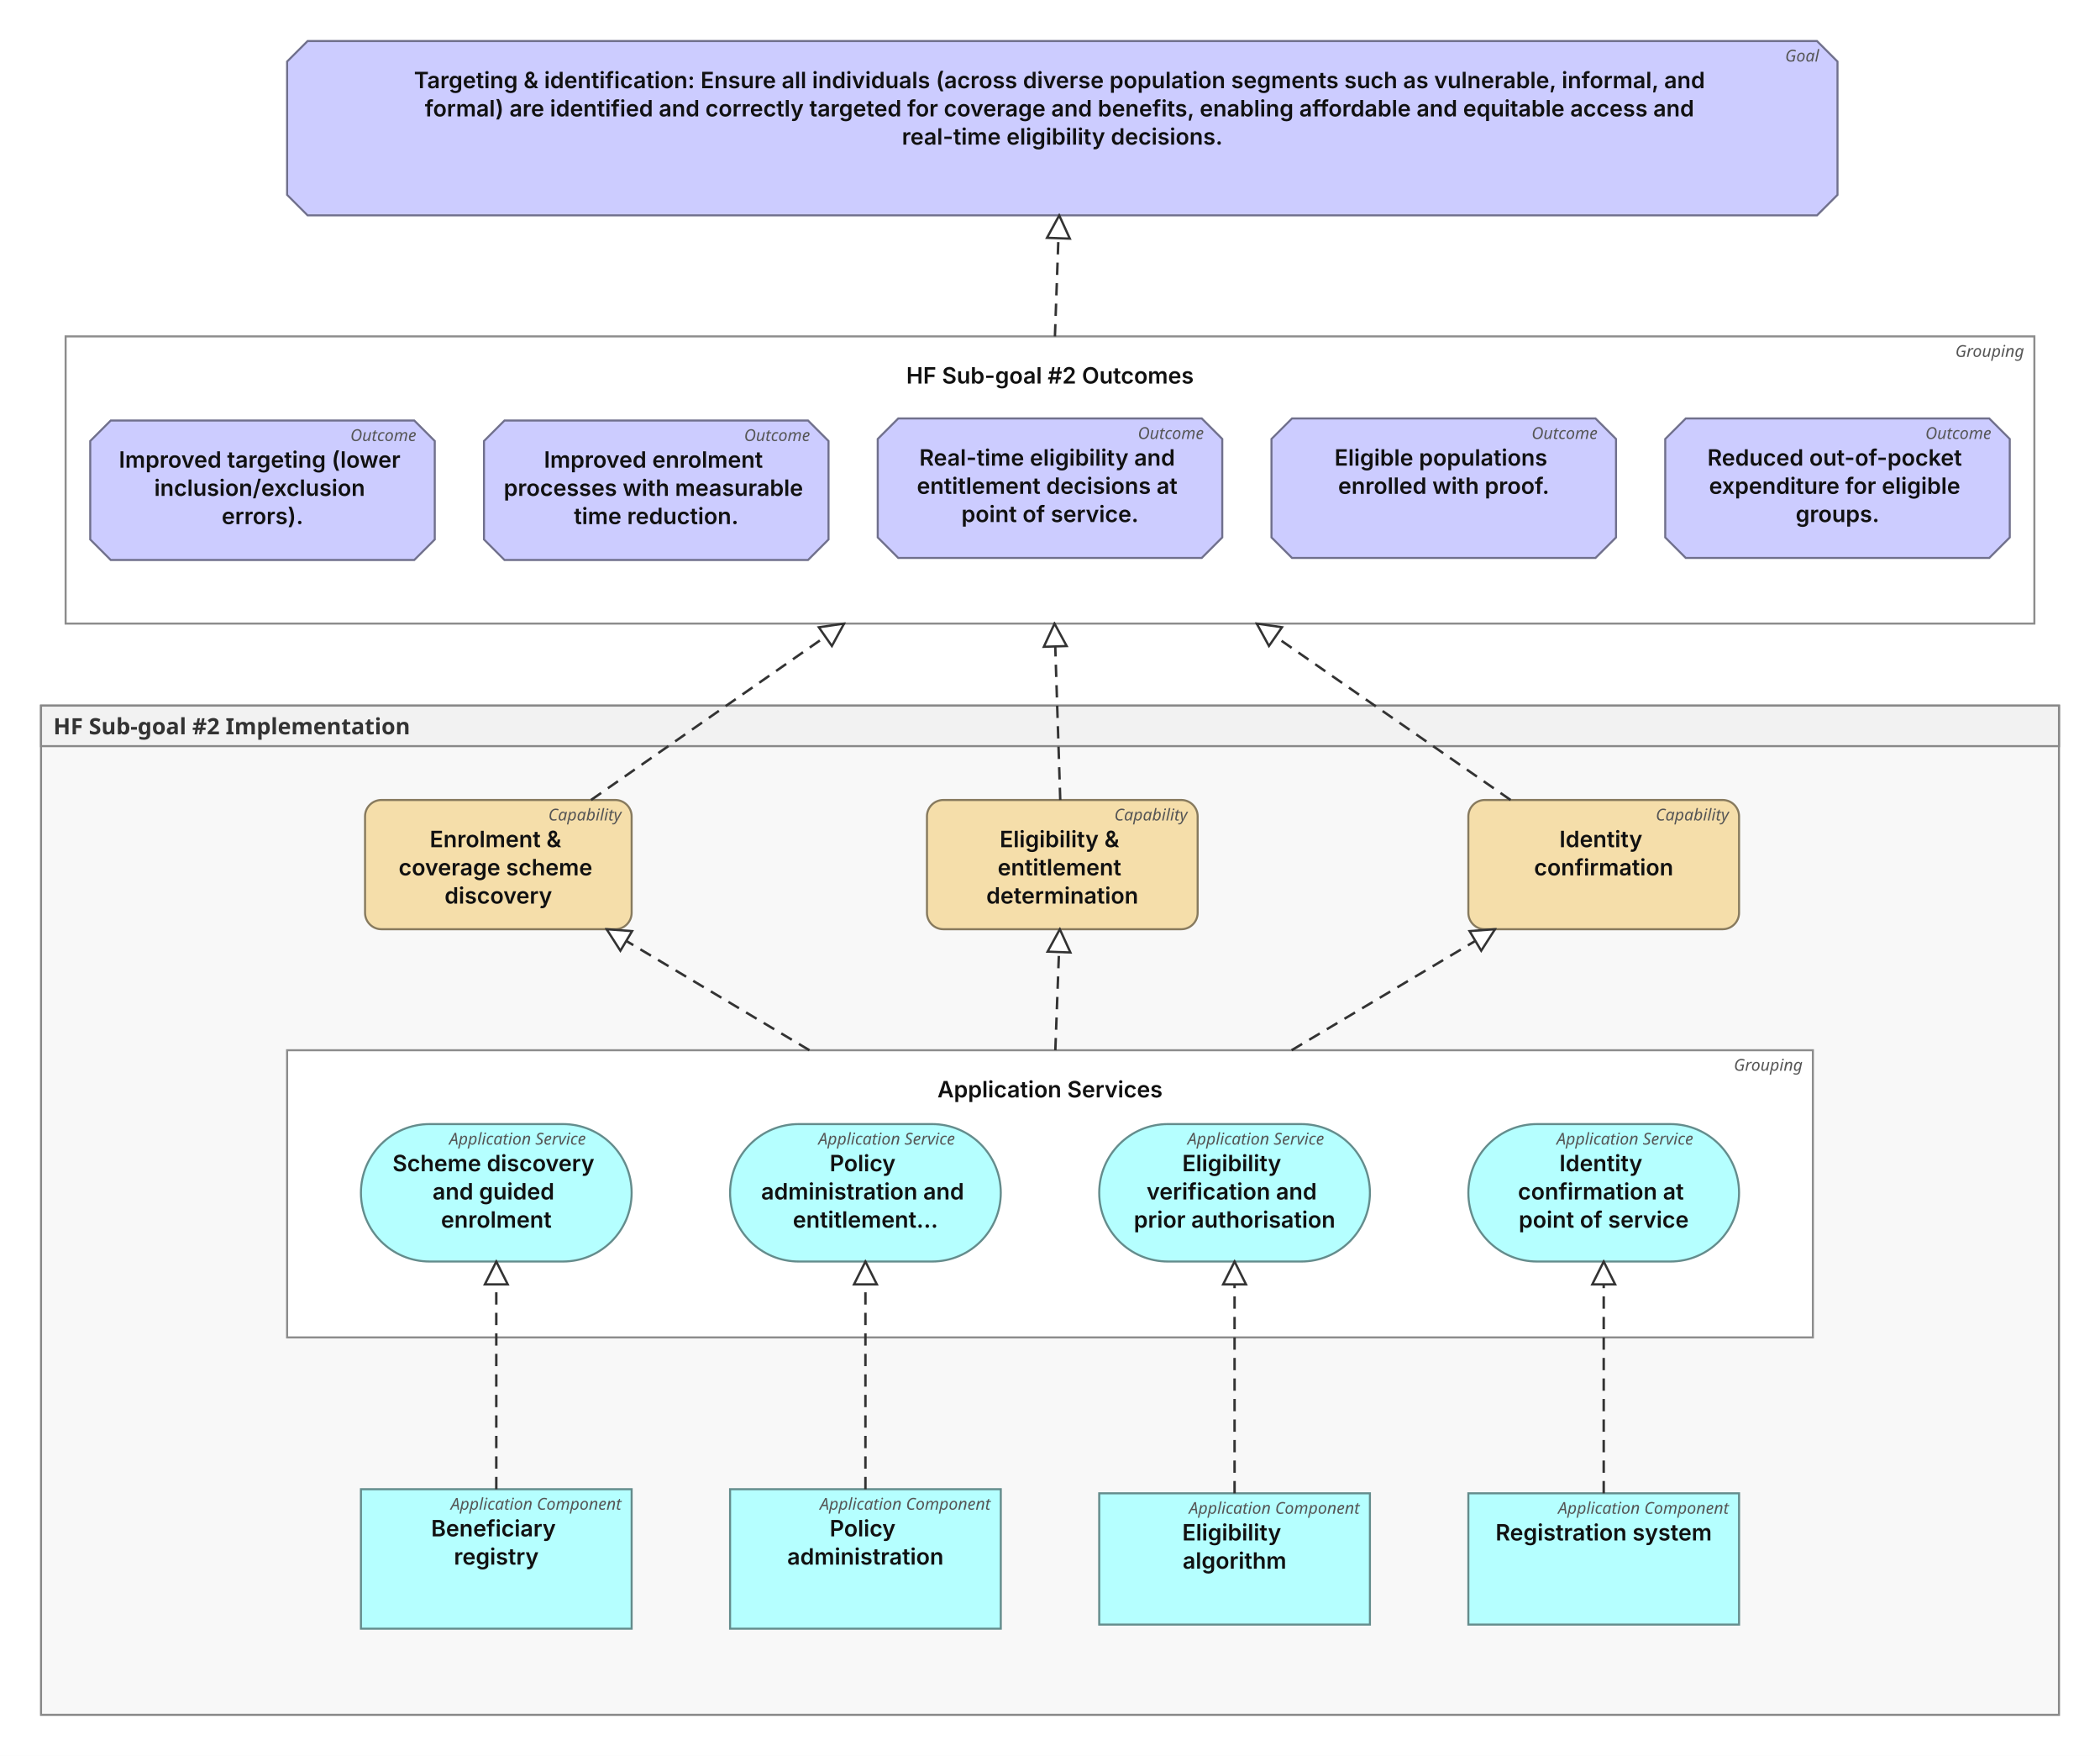
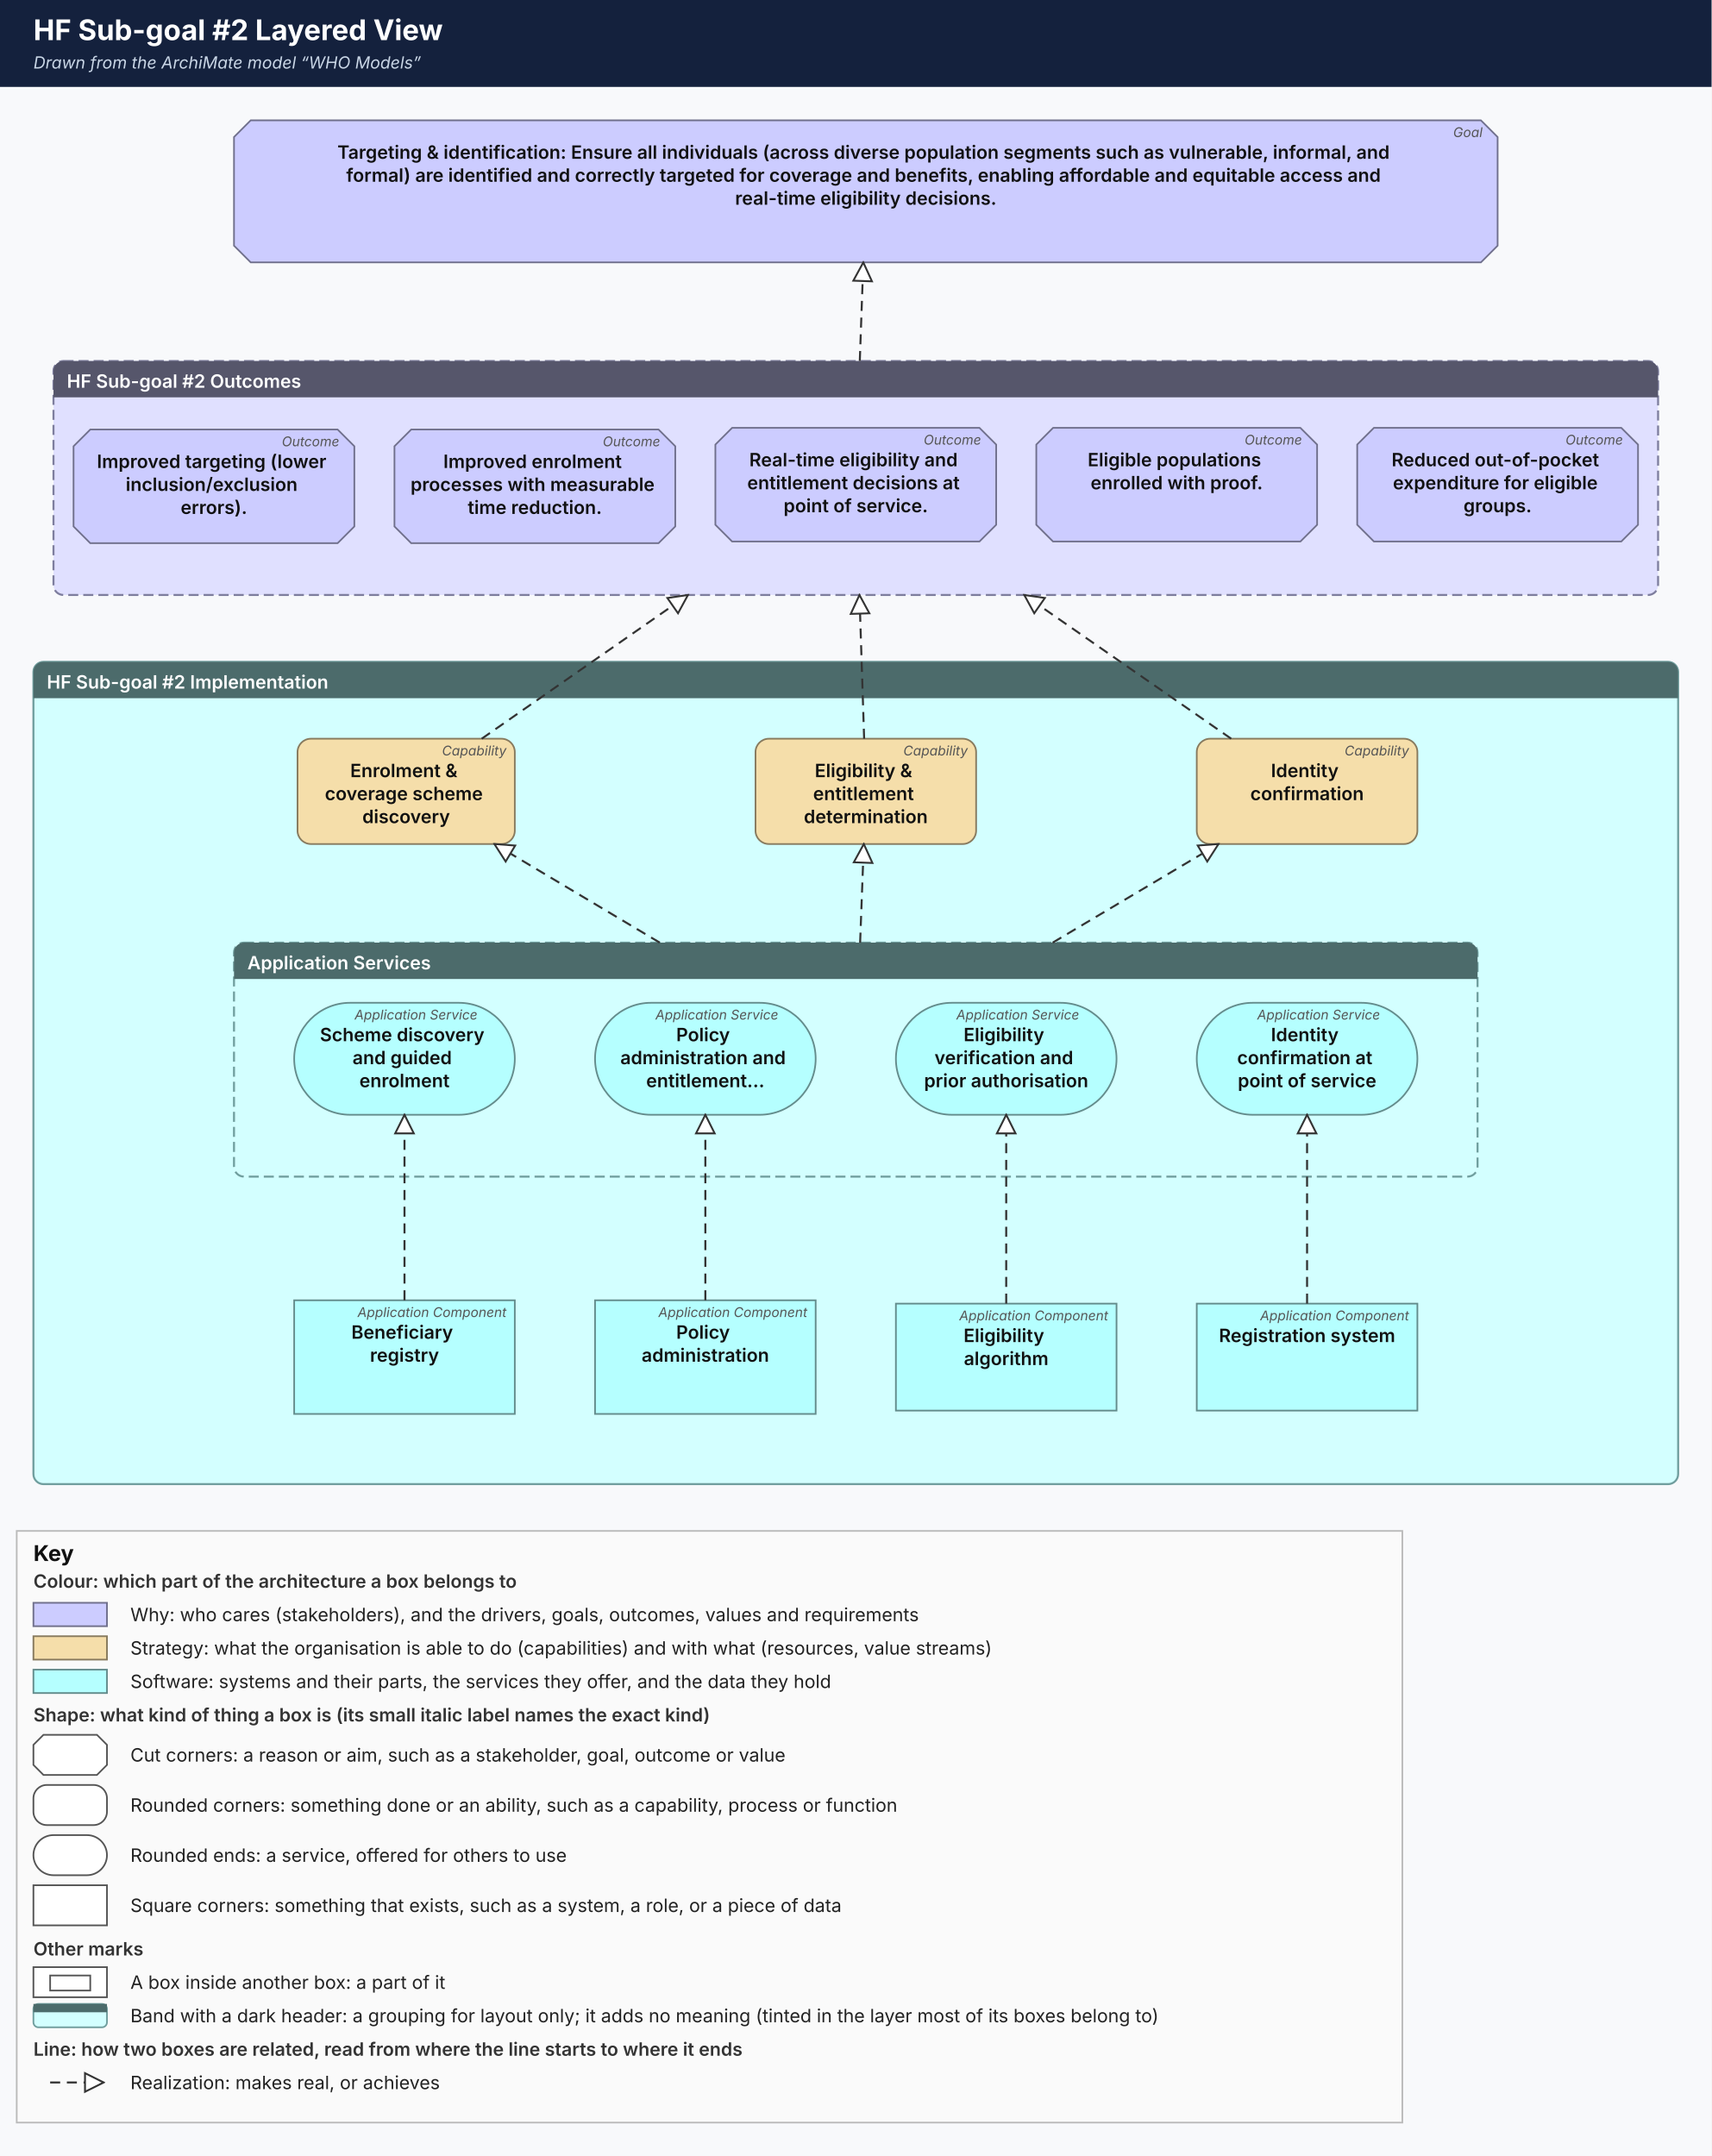
- <svg xmlns="http://www.w3.org/2000/svg" viewBox="28 28 1024 856" width="1024" height="856" role="img" aria-labelledby="av-title">
+ <svg xmlns="http://www.w3.org/2000/svg" viewBox="28 -24 1024 1290" width="1024" height="1290" role="img" aria-labelledby="av-title">
  <style>
- .av-name{font:600 11px system-ui,-apple-system,"Segoe UI",sans-serif;fill:#111}
- .av-type{font:italic 8px system-ui,sans-serif;fill:#555}
- .av-group{font:600 11px system-ui,sans-serif;fill:#333}
- .av-note{font:10px system-ui,sans-serif;fill:#222}
- .av-rel{font:9px system-ui,sans-serif;fill:#333;paint-order:stroke;stroke:#fff;stroke-width:3px}
+ .av-name{font:600 11px Inter, "Segoe UI", system-ui, -apple-system, Helvetica, Arial, sans-serif;fill:#111}
+ .av-type{font:italic 8px Inter, "Segoe UI", system-ui, -apple-system, Helvetica, Arial, sans-serif;fill:#555}
+ .av-group{font:600 11px Inter, "Segoe UI", system-ui, -apple-system, Helvetica, Arial, sans-serif;fill:#333}
+ .av-note{font:10px Inter, "Segoe UI", system-ui, -apple-system, Helvetica, Arial, sans-serif;fill:#222}
+ .av-key{font:11px Inter, "Segoe UI", system-ui, -apple-system, Helvetica, Arial, sans-serif;fill:#222}
+ .av-keyh{font:600 11px Inter, "Segoe UI", system-ui, -apple-system, Helvetica, Arial, sans-serif;fill:#333}
+ .av-keyt{font:700 13px Inter, "Segoe UI", system-ui, -apple-system, Helvetica, Arial, sans-serif;fill:#111}
+ .av-rel{font:9px Inter, "Segoe UI", system-ui, -apple-system, Helvetica, Arial, sans-serif;fill:#333;paint-order:stroke;stroke:#fff;stroke-width:3px}
a:hover rect,a:hover polygon,a:focus rect,a:focus polygon{stroke:#06c;stroke-width:2.5}
</style>
  <defs>
    <marker id="arrow-open" viewBox="0 0 12 12" refX="11" refY="6" markerWidth="11" markerHeight="11" orient="auto-start-reverse" markerUnits="userSpaceOnUse">
      <path d="M1 1 L11 6 L1 11" fill="none" stroke="#333" stroke-width="1.3" />
    </marker>
    <marker id="arrow-filled" viewBox="0 0 12 12" refX="11" refY="6" markerWidth="11" markerHeight="11" orient="auto-start-reverse" markerUnits="userSpaceOnUse">
      <path d="M1 1 L11 6 L1 11 Z" fill="#333" />
    </marker>
    <marker id="arrow-small" viewBox="0 0 10 10" refX="9" refY="5" markerWidth="8" markerHeight="8" orient="auto-start-reverse" markerUnits="userSpaceOnUse">
      <path d="M1 1 L9 5 L1 9" fill="none" stroke="#333" stroke-width="1.2" />
    </marker>
    <marker id="triangle-hollow" viewBox="0 0 14 14" refX="13" refY="7" markerWidth="13" markerHeight="13" orient="auto-start-reverse" markerUnits="userSpaceOnUse">
      <path d="M1 1 L13 7 L1 13 Z" fill="#fff" stroke="#333" stroke-width="1.2" />
    </marker>
    <marker id="diamond-filled" viewBox="0 0 16 10" refX="1" refY="5" markerWidth="16" markerHeight="10" orient="auto-start-reverse" markerUnits="userSpaceOnUse">
      <path d="M1 5 L8 1 L15 5 L8 9 Z" fill="#333" />
    </marker>
    <marker id="diamond-hollow" viewBox="0 0 16 10" refX="1" refY="5" markerWidth="16" markerHeight="10" orient="auto-start-reverse" markerUnits="userSpaceOnUse">
      <path d="M1 5 L8 1 L15 5 L8 9 Z" fill="#fff" stroke="#333" stroke-width="1.2" />
    </marker>
    <marker id="dot" viewBox="0 0 8 8" refX="4" refY="4" markerWidth="7" markerHeight="7" orient="auto" markerUnits="userSpaceOnUse">
      <circle cx="4" cy="4" r="3.2" fill="#333" />
    </marker>
    <pattern id="missing" width="8" height="8" patternUnits="userSpaceOnUse" patternTransform="rotate(45)">
      <rect width="8" height="8" fill="#fff" />
      <line x1="0" y1="0" x2="0" y2="8" stroke="#d33" stroke-width="2" />
    </pattern>
  </defs>
-   <rect x="28" y="28" width="1024" height="856" fill="#fff" />
-   <a href="../../../en/dpi-h-ra/archimate/0.2.0-draft.3/elements/id-b32cf0be367f438b8259d158433141ac/" target="_top">
+   <rect x="28" y="-24" width="1024" height="1290" fill="#f8f9fb" />
+   <rect x="28" y="-24" width="1024" height="52" fill="#14213d" />
+   <text x="48" y="0" style="font:700 17px Inter, &quot;Segoe UI&quot;, system-ui, -apple-system, Helvetica, Arial, sans-serif;fill:#fff">HF Sub-goal #2 Layered View</text>
+   <text x="48" y="17" style="font:italic 10px Inter, &quot;Segoe UI&quot;, system-ui, -apple-system, Helvetica, Arial, sans-serif;fill:#c9d6e6">Drawn from the ArchiMate model “WHO Models”</text>
+   <a href="../../../en/dpi-h-ra/archimate/0.2.0-draft.3/elements/targeting-identification-ensure-all-individuals-across/" target="_top">
    <polygon points="178,48 914,48 924,58 924,123 914,133 178,133 168,123 168,58" fill="#ccccff" stroke="#70708c" stroke-width="1" />
    <text class="av-type" x="915" y="58" text-anchor="end">Goal</text>
    <text class="av-name" x="546" y="71" text-anchor="middle">
      <tspan x="546" dy="0">Targeting &amp; identification: Ensure all individuals (across diverse population segments such as vulnerable, informal, and</tspan>
      <tspan x="546" dy="13.75">formal) are identified and correctly targeted for coverage and benefits, enabling affordable and equitable access and</tspan>
      <tspan x="546" dy="13.75">real-time eligibility decisions.</tspan>
    </text>
  </a>
-   <a href="../../../en/dpi-h-ra/archimate/0.2.0-draft.3/elements/id-5881019897b1418b8fa10baf5a1f3ca0/" target="_top">
-     <rect x="60" y="192" width="960" height="140" fill="#ffffff" stroke="#8c8c8c" stroke-width="1" />
-     <text class="av-type" x="1015" y="202" text-anchor="end">Grouping</text>
-     <text class="av-name" x="540" y="215" text-anchor="middle">
-       <tspan x="540" dy="0">HF Sub-goal #2 Outcomes</tspan>
-     </text>
-   </a>
-   <a href="../../../en/dpi-h-ra/archimate/0.2.0-draft.3/elements/id-4a402caf8306430586f9a29a550e9af0/" target="_top">
+   <a href="../../../en/dpi-h-ra/archimate/0.2.0-draft.3/elements/hf-sub-goal-2-outcomes/" target="_top">
+     <rect x="60" y="192" width="960" height="140" rx="6" fill="#e0e0ff" stroke="#7e7e9e" stroke-width="1.2" stroke-dasharray="6 3" />
+     <path d="M60 198 a6 6 0 0 1 6 -6 h948 a6 6 0 0 1 6 6 v15.75 h-960 z" fill="#56566b" />
+     <text class="av-group" x="68" y="208" style="fill:#fff">HF Sub-goal #2 Outcomes</text>
+   </a>
+   <a href="../../../en/dpi-h-ra/archimate/0.2.0-draft.3/elements/improved-targeting-lower-inclusion-exclusion-errors/" target="_top">
    <polygon points="82,233 230,233 240,243 240,291 230,301 82,301 72,291 72,243" fill="#ccccff" stroke="#70708c" stroke-width="1" />
    <text class="av-type" x="231" y="243" text-anchor="end">Outcome</text>
    <text class="av-name" x="156" y="256" text-anchor="middle">
      <tspan x="156" dy="0">Improved targeting (lower</tspan>
      <tspan x="156" dy="13.75">inclusion/exclusion</tspan>
      <tspan x="156" dy="13.75">errors).</tspan>
    </text>
  </a>
-   <a href="../../../en/dpi-h-ra/archimate/0.2.0-draft.3/elements/id-507c1fec69364428be1403deb271eb12/" target="_top">
+   <a href="../../../en/dpi-h-ra/archimate/0.2.0-draft.3/elements/improved-enrolment-processes-with-measurable-time-reduction/" target="_top">
    <polygon points="274,233 422,233 432,243 432,291 422,301 274,301 264,291 264,243" fill="#ccccff" stroke="#70708c" stroke-width="1" />
    <text class="av-type" x="423" y="243" text-anchor="end">Outcome</text>
    <text class="av-name" x="348" y="256" text-anchor="middle">
      <tspan x="348" dy="0">Improved enrolment</tspan>
      <tspan x="348" dy="13.75">processes with measurable</tspan>
      <tspan x="348" dy="13.75">time reduction.</tspan>
    </text>
  </a>
-   <a href="../../../en/dpi-h-ra/archimate/0.2.0-draft.3/elements/id-3a33b96c0e6a4fdeb1a961f9fe16cb01/" target="_top">
+   <a href="../../../en/dpi-h-ra/archimate/0.2.0-draft.3/elements/real-time-eligibility-and-entitlement-decisions-at-point-of/" target="_top">
    <polygon points="466,232 614,232 624,242 624,290 614,300 466,300 456,290 456,242" fill="#ccccff" stroke="#70708c" stroke-width="1" />
    <text class="av-type" x="615" y="242" text-anchor="end">Outcome</text>
    <text class="av-name" x="540" y="255" text-anchor="middle">
      <tspan x="540" dy="0">Real-time eligibility and</tspan>
      <tspan x="540" dy="13.75">entitlement decisions at</tspan>
      <tspan x="540" dy="13.75">point of service.</tspan>
    </text>
  </a>
-   <a href="../../../en/dpi-h-ra/archimate/0.2.0-draft.3/elements/id-20b2188947024773aa8c648f7e692ec9/" target="_top">
+   <a href="../../../en/dpi-h-ra/archimate/0.2.0-draft.3/elements/eligible-populations-enrolled-with-proof/" target="_top">
    <polygon points="658,232 806,232 816,242 816,290 806,300 658,300 648,290 648,242" fill="#ccccff" stroke="#70708c" stroke-width="1" />
    <text class="av-type" x="807" y="242" text-anchor="end">Outcome</text>
    <text class="av-name" x="732" y="255" text-anchor="middle">
      <tspan x="732" dy="0">Eligible populations</tspan>
      <tspan x="732" dy="13.75">enrolled with proof.</tspan>
    </text>
  </a>
-   <a href="../../../en/dpi-h-ra/archimate/0.2.0-draft.3/elements/id-388a6892b161449e93369246877e6ab6/" target="_top">
+   <a href="../../../en/dpi-h-ra/archimate/0.2.0-draft.3/elements/reduced-out-of-pocket-expenditure-for-eligible-groups/" target="_top">
    <polygon points="850,232 998,232 1008,242 1008,290 998,300 850,300 840,290 840,242" fill="#ccccff" stroke="#70708c" stroke-width="1" />
    <text class="av-type" x="999" y="242" text-anchor="end">Outcome</text>
    <text class="av-name" x="924" y="255" text-anchor="middle">
      <tspan x="924" dy="0">Reduced out-of-pocket</tspan>
      <tspan x="924" dy="13.75">expenditure for eligible</tspan>
      <tspan x="924" dy="13.75">groups.</tspan>
    </text>
  </a>
  <g class="av-g">
-     <rect x="48" y="372" width="984" height="492" fill="#f2f2f2" fill-opacity=".55" stroke="#888" />
-     <rect x="48" y="372" width="984" height="19.75" fill="#f2f2f2" stroke="#888" />
-     <text class="av-group" x="54" y="386">HF Sub-goal #2 Implementation</text>
+     <rect x="48" y="372" width="984" height="492" rx="6" fill="#d3ffff" stroke="#709e9e" stroke-width="1.2" />
+     <path d="M48 378 a6 6 0 0 1 6 -6 h972 a6 6 0 0 1 6 6 v15.75 h-984 z" fill="#4c6b6b" />
+     <text class="av-group" x="56" y="388" style="fill:#fff">HF Sub-goal #2 Implementation</text>
  </g>
-   <a href="../../../en/dpi-h-ra/archimate/0.2.0-draft.3/elements/id-55dacb2aa4fa470d97271d45c18c36f5/" target="_top">
+   <a href="../../../en/dpi-h-ra/archimate/0.2.0-draft.3/elements/enrolment-coverage-scheme-discovery/" target="_top">
    <rect x="206" y="418" width="130" height="63" rx="8" fill="#f5deaa" stroke="#877a5e" stroke-width="1" />
    <text class="av-type" x="331" y="428" text-anchor="end">Capability</text>
    <text class="av-name" x="271" y="441" text-anchor="middle">
      <tspan x="271" dy="0">Enrolment &amp;</tspan>
      <tspan x="271" dy="13.75">coverage scheme</tspan>
      <tspan x="271" dy="13.75">discovery</tspan>
    </text>
  </a>
-   <a href="../../../en/dpi-h-ra/archimate/0.2.0-draft.3/elements/id-0baf33f8ff1a4e6fa384a8ca19c655e2/" target="_top">
+   <a href="../../../en/dpi-h-ra/archimate/0.2.0-draft.3/elements/eligibility-entitlement-determination/" target="_top">
    <rect x="480" y="418" width="132" height="63" rx="8" fill="#f5deaa" stroke="#877a5e" stroke-width="1" />
    <text class="av-type" x="607" y="428" text-anchor="end">Capability</text>
    <text class="av-name" x="546" y="441" text-anchor="middle">
      <tspan x="546" dy="0">Eligibility &amp;</tspan>
      <tspan x="546" dy="13.75">entitlement</tspan>
      <tspan x="546" dy="13.75">determination</tspan>
    </text>
  </a>
-   <a href="../../../en/dpi-h-ra/archimate/0.2.0-draft.3/elements/id-a881b8885e964802978fea3389cd2d14/" target="_top">
+   <a href="../../../en/dpi-h-ra/archimate/0.2.0-draft.3/elements/identity-confirmation/" target="_top">
    <rect x="744" y="418" width="132" height="63" rx="8" fill="#f5deaa" stroke="#877a5e" stroke-width="1" />
    <text class="av-type" x="871" y="428" text-anchor="end">Capability</text>
    <text class="av-name" x="810" y="441" text-anchor="middle">
      <tspan x="810" dy="0">Identity</tspan>
      <tspan x="810" dy="13.75">confirmation</tspan>
    </text>
  </a>
-   <a href="../../../en/dpi-h-ra/archimate/0.2.0-draft.3/elements/id-758908fe08d0465887302a222fb38e38/" target="_top">
-     <rect x="168" y="540" width="744" height="140" fill="#ffffff" stroke="#8c8c8c" stroke-width="1" />
-     <text class="av-type" x="907" y="550" text-anchor="end">Grouping</text>
-     <text class="av-name" x="540" y="563" text-anchor="middle">
-       <tspan x="540" dy="0">Application Services</tspan>
-     </text>
-   </a>
-   <a href="../../../en/dpi-h-ra/archimate/0.2.0-draft.3/elements/id-79828bb6d535462d9e93ac70226a1518/" target="_top">
+   <a href="../../../en/dpi-h-ra/archimate/0.2.0-draft.3/elements/application-services-7589/" target="_top">
+     <rect x="168" y="540" width="744" height="140" rx="6" fill="#d3ffff" stroke="#709e9e" stroke-width="1.2" stroke-dasharray="6 3" />
+     <path d="M168 546 a6 6 0 0 1 6 -6 h732 a6 6 0 0 1 6 6 v15.75 h-744 z" fill="#4c6b6b" />
+     <text class="av-group" x="176" y="556" style="fill:#fff">Application Services</text>
+   </a>
+   <a href="../../../en/dpi-h-ra/archimate/0.2.0-draft.3/elements/scheme-discovery-and-guided-enrolment/" target="_top">
    <rect x="204" y="576" width="132" height="67" rx="33.5" fill="#b5ffff" stroke="#648c8c" stroke-width="1" />
    <text class="av-type" x="313.667" y="586" text-anchor="end">Application Service</text>
    <text class="av-name" x="270" y="599" text-anchor="middle">
      <tspan x="270" dy="0">Scheme discovery</tspan>
      <tspan x="270" dy="13.75">and guided</tspan>
      <tspan x="270" dy="13.75">enrolment</tspan>
    </text>
  </a>
-   <a href="../../../en/dpi-h-ra/archimate/0.2.0-draft.3/elements/id-7d11210d5ac74007a0fac917362b784e/" target="_top">
+   <a href="../../../en/dpi-h-ra/archimate/0.2.0-draft.3/elements/policy-administration-and-entitlement-management/" target="_top">
    <rect x="384" y="576" width="132" height="67" rx="33.5" fill="#b5ffff" stroke="#648c8c" stroke-width="1" />
    <text class="av-type" x="493.667" y="586" text-anchor="end">Application Service</text>
    <text class="av-name" x="450" y="599" text-anchor="middle">
      <tspan x="450" dy="0">Policy</tspan>
      <tspan x="450" dy="13.75">administration and</tspan>
      <tspan x="450" dy="13.75">entitlement…</tspan>
    </text>
  </a>
-   <a href="../../../en/dpi-h-ra/archimate/0.2.0-draft.3/elements/id-ee10c177e89b459f8879559cccb3d6ae/" target="_top">
+   <a href="../../../en/dpi-h-ra/archimate/0.2.0-draft.3/elements/eligibility-verification-and-prior-authorisation/" target="_top">
    <rect x="564" y="576" width="132" height="67" rx="33.5" fill="#b5ffff" stroke="#648c8c" stroke-width="1" />
    <text class="av-type" x="673.667" y="586" text-anchor="end">Application Service</text>
    <text class="av-name" x="630" y="599" text-anchor="middle">
      <tspan x="630" dy="0">Eligibility</tspan>
      <tspan x="630" dy="13.75">verification and</tspan>
      <tspan x="630" dy="13.75">prior authorisation</tspan>
    </text>
  </a>
-   <a href="../../../en/dpi-h-ra/archimate/0.2.0-draft.3/elements/id-9b72606111db4baea8bbf6f7aa90d642/" target="_top">
+   <a href="../../../en/dpi-h-ra/archimate/0.2.0-draft.3/elements/identity-confirmation-at-point-of-service/" target="_top">
    <rect x="744" y="576" width="132" height="67" rx="33.5" fill="#b5ffff" stroke="#648c8c" stroke-width="1" />
    <text class="av-type" x="853.667" y="586" text-anchor="end">Application Service</text>
    <text class="av-name" x="810" y="599" text-anchor="middle">
      <tspan x="810" dy="0">Identity</tspan>
      <tspan x="810" dy="13.75">confirmation at</tspan>
      <tspan x="810" dy="13.75">point of service</tspan>
    </text>
  </a>
-   <a href="../../../en/dpi-h-ra/archimate/0.2.0-draft.3/elements/id-31a45de76b9048558162e34136439145/" target="_top">
+   <a href="../../../en/dpi-h-ra/archimate/0.2.0-draft.3/elements/beneficiary-registry/" target="_top">
    <rect x="204" y="754" width="132" height="68" fill="#b5ffff" stroke="#648c8c" stroke-width="1" />
    <text class="av-type" x="331" y="764" text-anchor="end">Application Component</text>
    <text class="av-name" x="270" y="777" text-anchor="middle">
      <tspan x="270" dy="0">Beneficiary</tspan>
      <tspan x="270" dy="13.75">registry</tspan>
    </text>
  </a>
-   <a href="../../../en/dpi-h-ra/archimate/0.2.0-draft.3/elements/id-aa661707cbea484e831cb50e7a49d3ee/" target="_top">
+   <a href="../../../en/dpi-h-ra/archimate/0.2.0-draft.3/elements/policy-administration/" target="_top">
    <rect x="384" y="754" width="132" height="68" fill="#b5ffff" stroke="#648c8c" stroke-width="1" />
    <text class="av-type" x="511" y="764" text-anchor="end">Application Component</text>
    <text class="av-name" x="450" y="777" text-anchor="middle">
      <tspan x="450" dy="0">Policy</tspan>
      <tspan x="450" dy="13.75">administration</tspan>
    </text>
  </a>
-   <a href="../../../en/dpi-h-ra/archimate/0.2.0-draft.3/elements/id-f98a1d7b0e1b431390c4fc5d64984d8b/" target="_top">
+   <a href="../../../en/dpi-h-ra/archimate/0.2.0-draft.3/elements/registration-system/" target="_top">
    <rect x="744" y="756" width="132" height="64" fill="#b5ffff" stroke="#648c8c" stroke-width="1" />
    <text class="av-type" x="871" y="766" text-anchor="end">Application Component</text>
    <text class="av-name" x="810" y="779" text-anchor="middle">
      <tspan x="810" dy="0">Registration system</tspan>
    </text>
  </a>
-   <a href="../../../en/dpi-h-ra/archimate/0.2.0-draft.3/elements/id-f3a489f5a5ad40a6b9ec47430ab84fa8/" target="_top">
+   <a href="../../../en/dpi-h-ra/archimate/0.2.0-draft.3/elements/eligibility-algorithm/" target="_top">
    <rect x="564" y="756" width="132" height="64" fill="#b5ffff" stroke="#648c8c" stroke-width="1" />
    <text class="av-type" x="691" y="766" text-anchor="end">Application Component</text>
    <text class="av-name" x="630" y="779" text-anchor="middle">
      <tspan x="630" dy="0">Eligibility</tspan>
      <tspan x="630" dy="13.75">algorithm</tspan>
    </text>
  </a>
  <a href="../../../en/dpi-h-ra/archimate/0.2.0-draft.3/relationships/id-5fe55ca4d3c841f39bb782653e0b37a4/" target="_top">
    <path d="M542.4 192 L544.5 133" fill="none" stroke="#333" stroke-width="1.2" stroke-dasharray="6 4" marker-end="url(#triangle-hollow)" />
    <path d="M542.4 192 L544.5 133" fill="none" stroke="transparent" stroke-width="8" />
  </a>
  <a href="../../../en/dpi-h-ra/archimate/0.2.0-draft.3/relationships/id-2b285b9b89b34dabb72fa7b6aa31adc3/" target="_top">
    <path d="M316.2 418 L439.6 332" fill="none" stroke="#333" stroke-width="1.2" stroke-dasharray="6 4" marker-end="url(#triangle-hollow)" />
    <path d="M316.2 418 L439.6 332" fill="none" stroke="transparent" stroke-width="8" />
  </a>
  <a href="../../../en/dpi-h-ra/archimate/0.2.0-draft.3/relationships/id-7114bf9b8070425f849fc56b9efdff88/" target="_top">
    <path d="M545 418 L542.2 332" fill="none" stroke="#333" stroke-width="1.2" stroke-dasharray="6 4" marker-end="url(#triangle-hollow)" />
    <path d="M545 418 L542.2 332" fill="none" stroke="transparent" stroke-width="8" />
  </a>
  <a href="../../../en/dpi-h-ra/archimate/0.2.0-draft.3/relationships/id-38ab80f2b920468a9a0fb9476f814a32/" target="_top">
    <path d="M764.6 418 L640.8 332" fill="none" stroke="#333" stroke-width="1.2" stroke-dasharray="6 4" marker-end="url(#triangle-hollow)" />
    <path d="M764.6 418 L640.8 332" fill="none" stroke="transparent" stroke-width="8" />
  </a>
  <a href="../../../en/dpi-h-ra/archimate/0.2.0-draft.3/relationships/id-794b5564286743419261ab3c64f9ecc2/" target="_top">
    <path d="M422.7 540 L323.8 481" fill="none" stroke="#333" stroke-width="1.2" stroke-dasharray="6 4" marker-end="url(#triangle-hollow)" />
    <path d="M422.7 540 L323.8 481" fill="none" stroke="transparent" stroke-width="8" />
  </a>
  <a href="../../../en/dpi-h-ra/archimate/0.2.0-draft.3/relationships/id-22e42ea4bb424a3f9511f856a2ce0807/" target="_top">
    <path d="M542.6 540 L544.8 481" fill="none" stroke="#333" stroke-width="1.2" stroke-dasharray="6 4" marker-end="url(#triangle-hollow)" />
    <path d="M542.6 540 L544.8 481" fill="none" stroke="transparent" stroke-width="8" />
  </a>
  <a href="../../../en/dpi-h-ra/archimate/0.2.0-draft.3/relationships/id-b682ddfcdb0d4b3695a302f2b9cb9636/" target="_top">
    <path d="M657.8 540 L757 481" fill="none" stroke="#333" stroke-width="1.2" stroke-dasharray="6 4" marker-end="url(#triangle-hollow)" />
    <path d="M657.8 540 L757 481" fill="none" stroke="transparent" stroke-width="8" />
  </a>
  <a href="../../../en/dpi-h-ra/archimate/0.2.0-draft.3/relationships/id-01f57241afde48e1b6f4399a05b3d897/" target="_top">
    <path d="M270 754 L270 643" fill="none" stroke="#333" stroke-width="1.2" stroke-dasharray="6 4" marker-end="url(#triangle-hollow)" />
    <path d="M270 754 L270 643" fill="none" stroke="transparent" stroke-width="8" />
  </a>
  <a href="../../../en/dpi-h-ra/archimate/0.2.0-draft.3/relationships/id-ee70fb292d6f4ee0834865ea7c2e48bb/" target="_top">
    <path d="M450 754 L450 643" fill="none" stroke="#333" stroke-width="1.2" stroke-dasharray="6 4" marker-end="url(#triangle-hollow)" />
    <path d="M450 754 L450 643" fill="none" stroke="transparent" stroke-width="8" />
  </a>
  <a href="../../../en/dpi-h-ra/archimate/0.2.0-draft.3/relationships/id-4fa4d71a5fdf42cfa9d3f87128feb491/" target="_top">
    <path d="M810 756 L810 643" fill="none" stroke="#333" stroke-width="1.2" stroke-dasharray="6 4" marker-end="url(#triangle-hollow)" />
    <path d="M810 756 L810 643" fill="none" stroke="transparent" stroke-width="8" />
  </a>
  <a href="../../../en/dpi-h-ra/archimate/0.2.0-draft.3/relationships/id-3fe66a79f20645279c8945a9d5c8e4cb/" target="_top">
    <path d="M630 756 L630 643" fill="none" stroke="#333" stroke-width="1.2" stroke-dasharray="6 4" marker-end="url(#triangle-hollow)" />
    <path d="M630 756 L630 643" fill="none" stroke="transparent" stroke-width="8" />
  </a>
+   <g class="av-legend">
+     <rect x="38" y="892" width="829" height="354" fill="#fafafa" stroke="#bbb" />
+     <text class="av-keyt" x="48" y="910">Key</text>
+     <text class="av-keyh" x="48" y="926">Colour: which part of the architecture a box belongs to</text>
+     <rect x="48" y="935" width="44" height="14" fill="#ccccff" stroke="#70708c" />
+     <text class="av-key" x="106" y="946">Why: who cares (stakeholders), and the drivers, goals, outcomes, values and requirements</text>
+     <rect x="48" y="955" width="44" height="14" fill="#f5deaa" stroke="#877a5e" />
+     <text class="av-key" x="106" y="966">Strategy: what the organisation is able to do (capabilities) and with what (resources, value streams)</text>
+     <rect x="48" y="975" width="44" height="14" fill="#b5ffff" stroke="#648c8c" />
+     <text class="av-key" x="106" y="986">Software: systems and their parts, the services they offer, and the data they hold</text>
+     <text class="av-keyh" x="48" y="1006">Shape: what kind of thing a box is (its small italic label names the exact kind)</text>
+     <polygon points="54,1014 86,1014 92,1020 92,1032 86,1038 54,1038 48,1032 48,1020" fill="#fff" stroke="#555" />
+     <text class="av-key" x="106" y="1030">Cut corners: a reason or aim, such as a stakeholder, goal, outcome or value</text>
+     <rect x="48" y="1044" width="44" height="24" rx="8" fill="#fff" stroke="#555" />
+     <text class="av-key" x="106" y="1060">Rounded corners: something done or an ability, such as a capability, process or function</text>
+     <rect x="48" y="1074" width="44" height="24" rx="12" fill="#fff" stroke="#555" />
+     <text class="av-key" x="106" y="1090">Rounded ends: a service, offered for others to use</text>
+     <rect x="48" y="1104" width="44" height="24" fill="#fff" stroke="#555" />
+     <text class="av-key" x="106" y="1120">Square corners: something that exists, such as a system, a role, or a piece of data</text>
+     <text class="av-keyh" x="48" y="1146">Other marks</text>
+     <rect x="48" y="1153" width="44" height="18" fill="#fff" stroke="#555" />
+     <rect x="58" y="1158" width="24" height="9" fill="#fff" stroke="#555" />
+     <text class="av-key" x="106" y="1166">A box inside another box: a part of it</text>
+     <rect x="48" y="1175" width="44" height="14" rx="3" fill="#d3ffff" stroke="#709e9e" />
+     <rect x="48" y="1175" width="44" height="5" fill="#4c6b6b" />
+     <text class="av-key" x="106" y="1186">Band with a dark header: a grouping for layout only; it adds no meaning (tinted in the layer most of its boxes belong to)</text>
+     <text class="av-keyh" x="48" y="1206">Line: how two boxes are related, read from where the line starts to where it ends</text>
+     <path d="M58 1222 L90 1222" fill="none" stroke="#333" stroke-width="1.2" stroke-dasharray="6 4" marker-end="url(#triangle-hollow)" />
+     <text class="av-key" x="106" y="1226">Realization: makes real, or achieves</text>
+   </g>
</svg>
